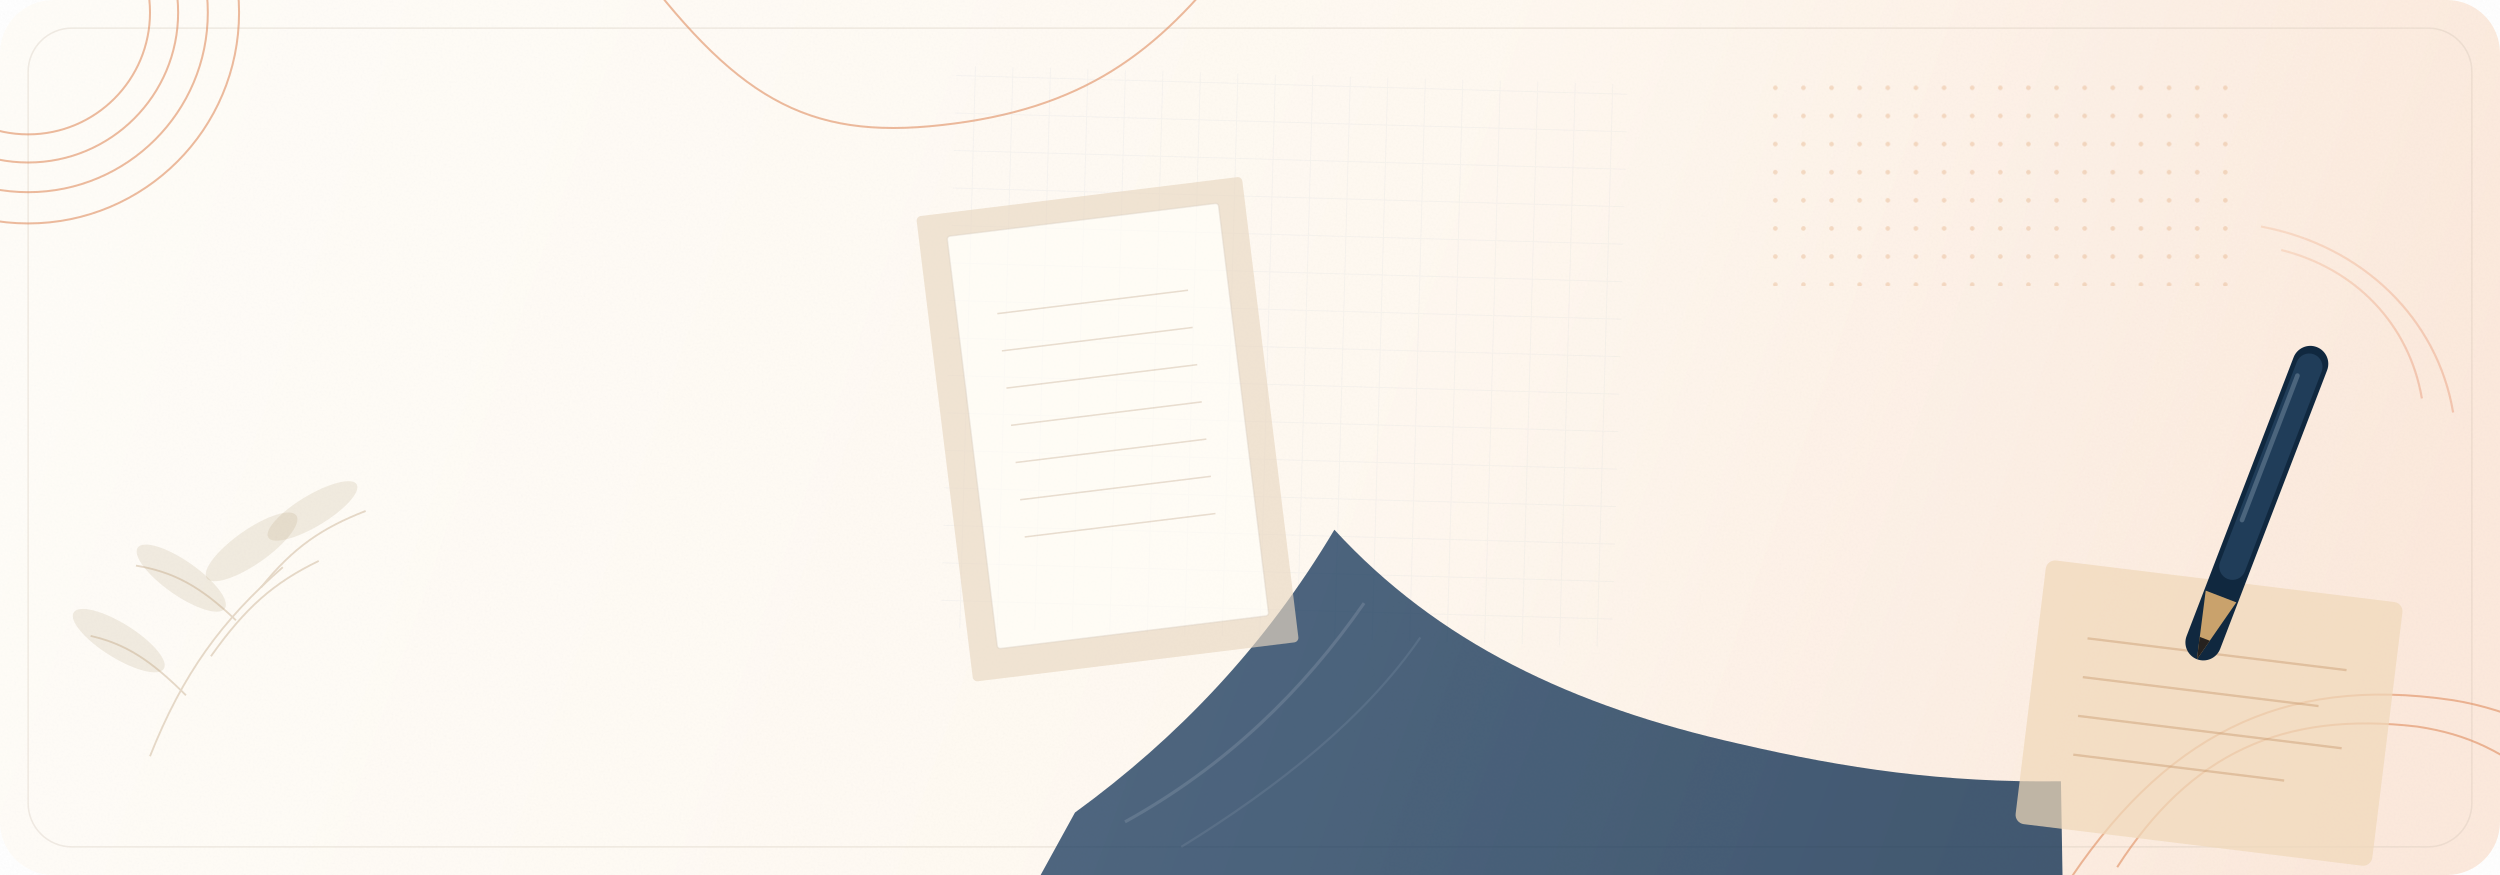
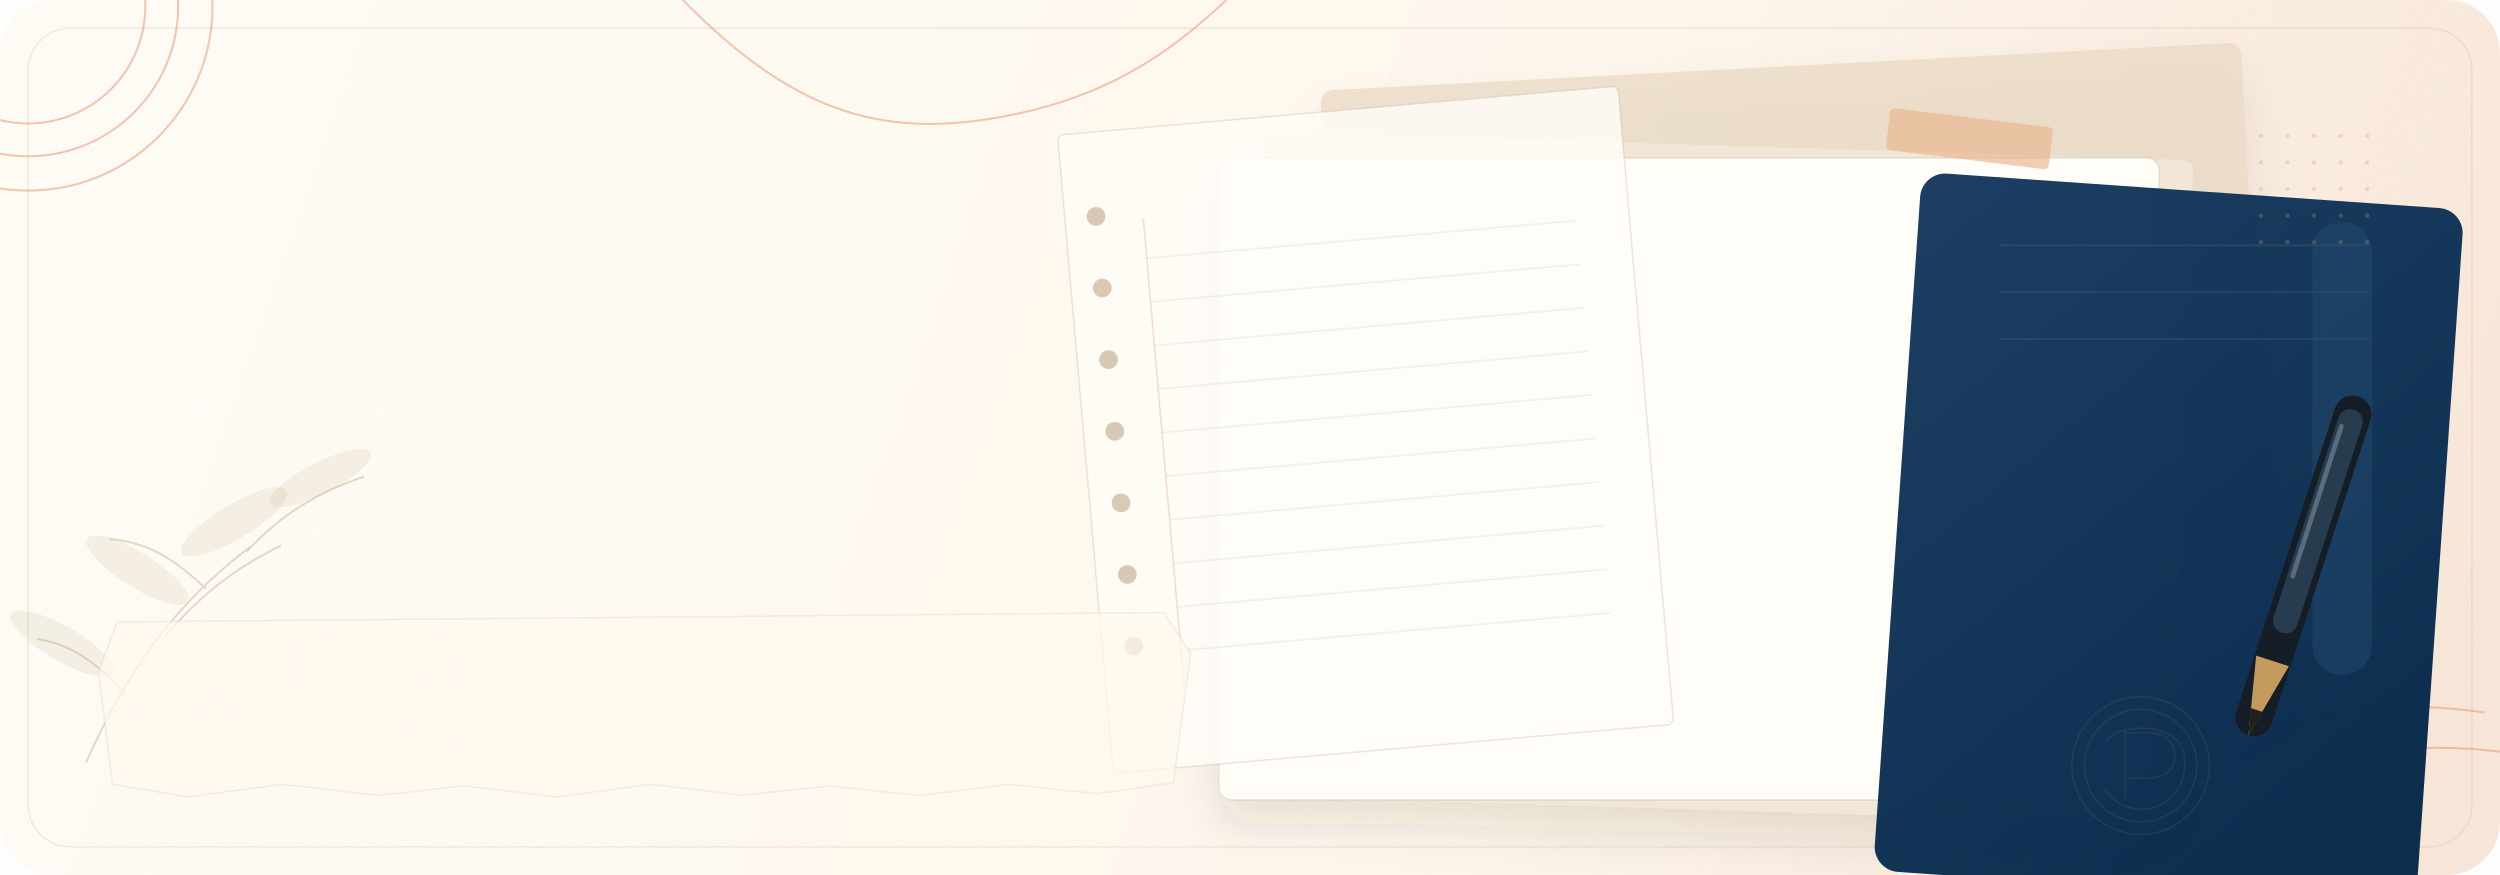
<svg xmlns="http://www.w3.org/2000/svg" width="1600" height="560" viewBox="0 0 1600 560" fill="none">
  <defs>
    <filter id="paper" x="-10%" y="-10%" width="120%" height="120%">
-       <feTurbulence type="fractalNoise" baseFrequency="0.7" numOctaves="3" seed="17" result="noise" />
+       <feTurbulence type="fractalNoise" baseFrequency="0.72" numOctaves="3" seed="29" result="noise" />
      <feColorMatrix in="noise" type="saturate" values="0" result="mono" />
      <feComponentTransfer in="mono" result="soft">
-         <feFuncA type="table" tableValues="0 0.055" />
+         <feFuncA type="table" tableValues="0 0.045" />
      </feComponentTransfer>
      <feBlend in="SourceGraphic" in2="soft" mode="multiply" />
    </filter>
-     <linearGradient id="cream" x1="60" y1="30" x2="1500" y2="530" gradientUnits="userSpaceOnUse">
-       <stop stop-color="#FFFDF8" />
-       <stop offset="0.55" stop-color="#FFF9F1" />
-       <stop offset="1" stop-color="#FCE9DC" />
+     <filter id="shadow" x="-30%" y="-30%" width="160%" height="160%">
+       <feDropShadow dx="0" dy="15" stdDeviation="14" flood-color="#3C3024" flood-opacity=".12" />
+     </filter>
+     <linearGradient id="cream" x1="50" y1="20" x2="1540" y2="540" gradientUnits="userSpaceOnUse">
+       <stop stop-color="#FFFCF6" />
+       <stop offset=".58" stop-color="#FFF8EE" />
+       <stop offset="1" stop-color="#F8E7D8" />
    </linearGradient>
-     <linearGradient id="navyBrush" x1="710" y1="360" x2="1260" y2="560" gradientUnits="userSpaceOnUse">
-       <stop stop-color="#17385C" />
+     <linearGradient id="navy" x1="1160" y1="174" x2="1500" y2="530" gradientUnits="userSpaceOnUse">
+       <stop stop-color="#173B60" />
      <stop offset="1" stop-color="#082A4D" />
    </linearGradient>
-     <linearGradient id="coral" x1="0" y1="0" x2="1" y2="1">
-       <stop stop-color="#F1B28D" />
-       <stop offset="1" stop-color="#DF744A" />
-     </linearGradient>
-     <pattern id="grid" width="24" height="24" patternUnits="userSpaceOnUse">
-       <path d="M24 0H0V24" stroke="#8FA9BC" stroke-opacity=".12" stroke-width="1" />
+     <pattern id="ruled" width="32" height="28" patternUnits="userSpaceOnUse">
+       <path d="M0 27.5H32" stroke="#829AAE" stroke-opacity=".16" />
    </pattern>
-     <pattern id="dots" width="18" height="18" patternUnits="userSpaceOnUse">
-       <circle cx="2.2" cy="2.2" r="1.5" fill="#DDA16E" fill-opacity=".42" />
+     <pattern id="dots" width="17" height="17" patternUnits="userSpaceOnUse">
+       <circle cx="2" cy="2" r="1.4" fill="#D99663" fill-opacity=".42" />
    </pattern>
  </defs>
  <rect width="1600" height="560" rx="34" fill="url(#cream)" filter="url(#paper)" />
-   <rect x="18" y="18" width="1564" height="524" rx="28" stroke="#C9BBAE" stroke-opacity=".28" />
-   <g opacity=".58" stroke="#DE8A5B" stroke-width="1.3">
-     <circle cx="18" cy="8" r="78" />
-     <circle cx="18" cy="8" r="96" />
-     <circle cx="18" cy="8" r="115" />
-     <circle cx="18" cy="8" r="135" />
-     <path d="M402 -30C470 62 515 90 603 80C693 70 741 34 790 -30" />
-     <path d="M1355 555C1402 482 1461 455 1547 465C1580 470 1602 481 1630 504" />
-     <path d="M1320 570C1384 471 1460 432 1569 448C1608 454 1646 473 1673 495" />
+   <rect x="18" y="18" width="1564" height="524" rx="27" stroke="#BFAF9E" stroke-opacity=".22" />
+   <g opacity=".48" stroke="#E48B5E" stroke-width="1.3">
+     <circle cx="18" cy="4" r="75" />
+     <circle cx="18" cy="4" r="96" />
+     <circle cx="18" cy="4" r="118" />
+     <path d="M420 -18C500 70 560 92 650 73C721 58 762 24 803 -18" />
+     <path d="M1348 572C1404 477 1480 440 1590 456" />
+     <path d="M1390 579C1440 496 1501 468 1608 482" />
  </g>
-   <rect x="1120" y="45" width="315" height="138" fill="url(#dots)" opacity=".75" />
-   <rect x="612" y="42" width="430" height="360" rx="8" fill="url(#grid)" opacity=".72" transform="rotate(1.6 612 42)" />
-   <g opacity=".45" stroke="#C7AD8E" stroke-width="1.2">
-     <path d="M96 484C117 431 142 397 181 363" />
-     <path d="M119 445C96 422 80 412 58 407" />
-     <path d="M135 420C157 389 175 373 204 359" />
-     <path d="M151 397C128 375 111 366 87 362" />
-     <path d="M167 376C188 350 206 338 234 327" />
+   <g opacity=".38" stroke="#B59A76" stroke-width="1.2">
+     <path d="M55 488C83 426 113 386 160 350" />
+     <path d="M80 444C59 421 43 412 24 409" />
+     <path d="M105 408C129 380 150 364 180 349" />
+     <path d="M132 377C111 357 94 347 70 345" />
+     <path d="M158 353C181 328 204 315 233 305" />
  </g>
-   <g fill="#B29C79" fill-opacity=".18">
-     <ellipse cx="76" cy="410" rx="34" ry="11" transform="rotate(32 76 410)" />
-     <ellipse cx="116" cy="370" rx="34" ry="11" transform="rotate(35 116 370)" />
-     <ellipse cx="161" cy="350" rx="35" ry="11" transform="rotate(-35 161 350)" />
-     <ellipse cx="200" cy="327" rx="33" ry="10" transform="rotate(-31 200 327)" />
+   <g fill="#B69A74" fill-opacity=".13">
+     <ellipse cx="40" cy="412" rx="38" ry="11" transform="rotate(30 40 412)" />
+     <ellipse cx="88" cy="365" rx="38" ry="11" transform="rotate(32 88 365)" />
+     <ellipse cx="150" cy="334" rx="39" ry="11" transform="rotate(-31 150 334)" />
+     <ellipse cx="205" cy="306" rx="36" ry="10" transform="rotate(-27 205 306)" />
  </g>
-   <g opacity=".76">
-     <path d="M688 520C754 472 810 413 854 339C920 411 1006 452 1113 476C1182 492 1244 501 1319 500L1320 560H666L688 520Z" fill="url(#navyBrush)" />
-     <path d="M720 526C785 490 834 442 873 386" stroke="#67809A" stroke-opacity=".34" stroke-width="2" />
-     <path d="M756 542C819 503 874 459 909 408" stroke="#67809A" stroke-opacity=".22" stroke-width="1.4" />
+   <g filter="url(#shadow)">
+     <rect x="845" y="58" width="590" height="430" rx="8" fill="#E9D8C4" transform="rotate(-3 845 58)" opacity=".72" />
+     <rect x="810" y="84" width="594" height="425" rx="7" fill="#F2E6D6" transform="rotate(1.8 810 84)" />
+     <rect x="780" y="101" width="602" height="411" rx="8" fill="#FFFDF8" stroke="#CDBEAE" stroke-opacity=".46" />
  </g>
-   <g transform="translate(605 124) rotate(-7 110 160)" opacity=".65">
-     <rect width="210" height="300" rx="3" fill="#E8D7C1" />
-     <rect x="18" y="15" width="175" height="266" rx="2" fill="#FFFDF8" stroke="#CBBDAE" stroke-opacity=".45" />
-     <g stroke="#CBB69D" stroke-opacity=".65">
-       <path d="M44 68H167" />
-       <path d="M44 92H167" />
-       <path d="M44 116H167" />
-       <path d="M44 140H167" />
-       <path d="M44 164H167" />
-       <path d="M44 188H167" />
-       <path d="M44 212H167" />
+   <g opacity=".98">
+     <rect x="1230" y="110" width="348" height="448" rx="16" fill="url(#navy)" transform="rotate(4 1230 110)" />
+     <path d="M1280 157H1517M1280 187H1517M1280 217H1517" stroke="#7290AA" stroke-opacity=".18" />
+     <rect x="1480" y="142" width="38" height="290" rx="19" fill="#214B70" opacity=".42" />
+   </g>
+   <g transform="translate(694 70) rotate(-5 180 205)" opacity=".84">
+     <rect width="360" height="410" rx="4" fill="#FFFDF8" stroke="#C9B8A5" stroke-opacity=".42" />
+     <rect x="50" y="58" width="276" height="302" fill="url(#ruled)" />
+     <path d="M50 58V360" stroke="#E2A38C" stroke-opacity=".44" />
+     <g fill="#D2C0AA">
+       <circle cx="20" cy="54" r="6" />
+       <circle cx="20" cy="100" r="6" />
+       <circle cx="20" cy="146" r="6" />
+       <circle cx="20" cy="192" r="6" />
+       <circle cx="20" cy="238" r="6" />
+       <circle cx="20" cy="284" r="6" />
+       <circle cx="20" cy="330" r="6" />
    </g>
  </g>
-   <g transform="translate(1310 358) rotate(7)">
-     <rect width="230" height="170" rx="6" fill="#F0D8BA" fill-opacity=".72" />
-     <path d="M32 47H199M32 72H184M32 97H202M32 122H168" stroke="#C08E62" stroke-opacity=".38" stroke-width="1.5" />
+   <path d="M75 398L745 392L762 418L751 501L702 508L646 502L588 509L531 503L474 509L417 502L356 510L297 503L242 509L181 502L120 510L72 502L63 430Z" fill="#FFF9EF" fill-opacity=".72" stroke="#D8C7B2" stroke-opacity=".28" />
+   <rect x="1210" y="69" width="105" height="27" rx="3" fill="#E9B891" fill-opacity=".68" transform="rotate(7 1210 69)" />
+   <g transform="translate(1498 250) rotate(18)">
+     <rect width="24" height="228" rx="12" fill="#151E26" />
+     <rect x="4" y="9" width="16" height="150" rx="8" fill="#283C50" />
+     <path d="M12 228L1 178H23L12 228Z" fill="#C59A5D" />
+     <path d="M12 228L8 211H16L12 228Z" fill="#24201C" />
+     <rect x="6" y="20" width="3" height="104" rx="1.5" fill="#8393A2" fill-opacity=".55" />
  </g>
-   <g transform="translate(1472 218) rotate(21)">
-     <rect x="0" y="0" width="23" height="214" rx="11.5" fill="#10283F" />
-     <rect x="3" y="5" width="17" height="154" rx="8.5" fill="#203D59" />
-     <path d="M11.5 214L1 171H22L11.5 214Z" fill="#C9A26C" />
-     <path d="M11.5 214L8 200H15L11.5 214Z" fill="#26221F" />
-     <rect x="5" y="20" width="3" height="102" rx="1.5" fill="#70859A" fill-opacity=".55" />
-   </g>
-   <g opacity=".32" stroke="url(#coral)" stroke-width="1.4">
-     <path d="M1460 160C1508 172 1542 208 1550 255" />
-     <path d="M1447 145C1512 157 1560 204 1570 264" />
+   <rect x="1433" y="74" width="96" height="84" fill="url(#dots)" opacity=".65" />
+   <g opacity=".2" stroke="#7C644C">
+     <circle cx="1370" cy="490" r="44" />
+     <circle cx="1370" cy="490" r="36" />
+     <path d="M1348 474C1357 463 1386 463 1395 476C1403 489 1396 509 1383 515C1370 522 1354 516 1347 505" />
+     <path d="M1360 468V513M1360 469H1376C1387 469 1392 476 1392 484C1392 492 1386 498 1375 498H1360" />
  </g>
</svg>
